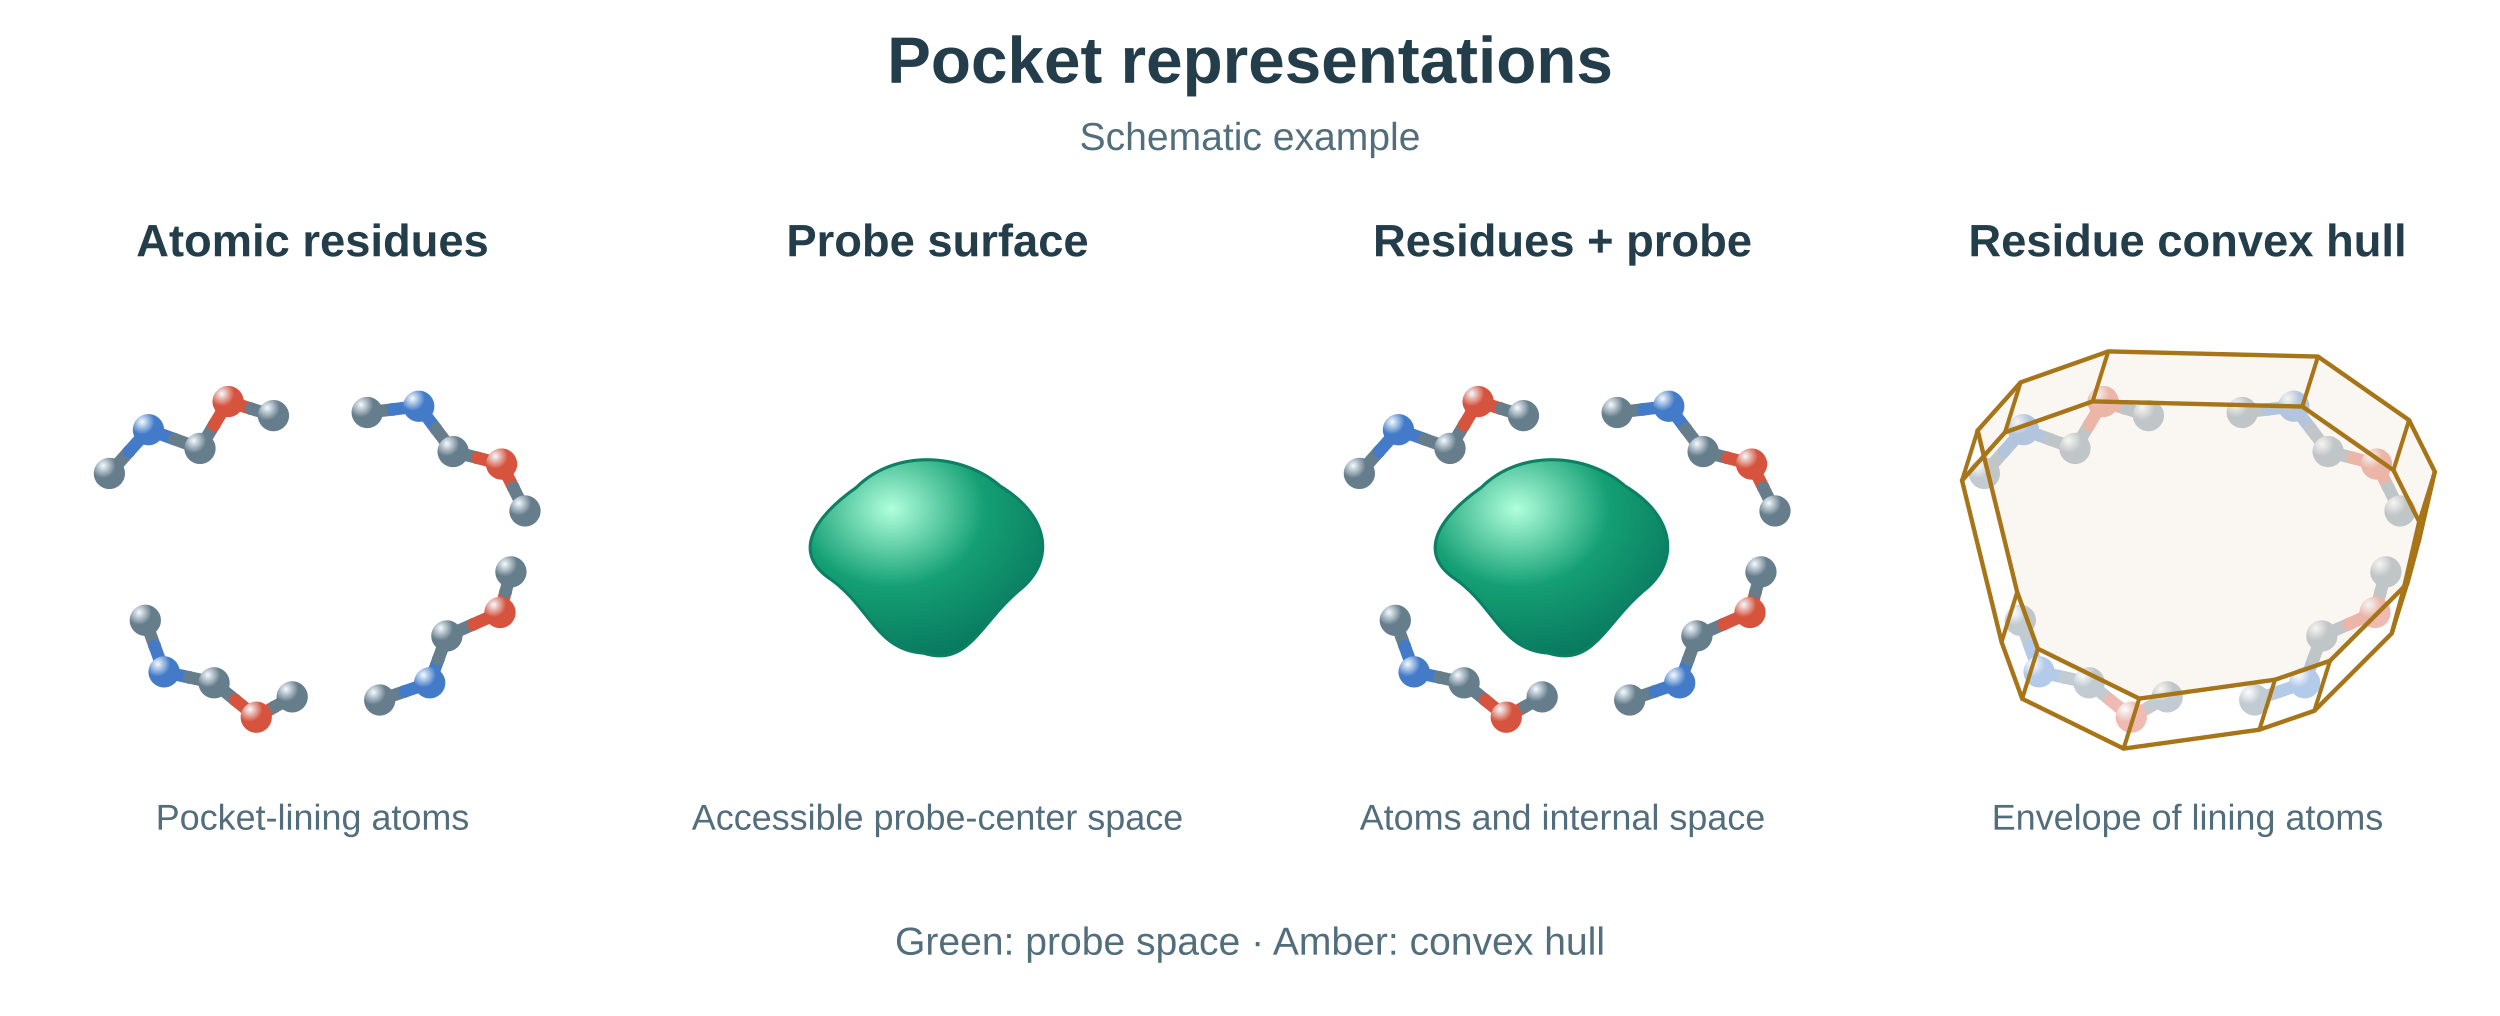
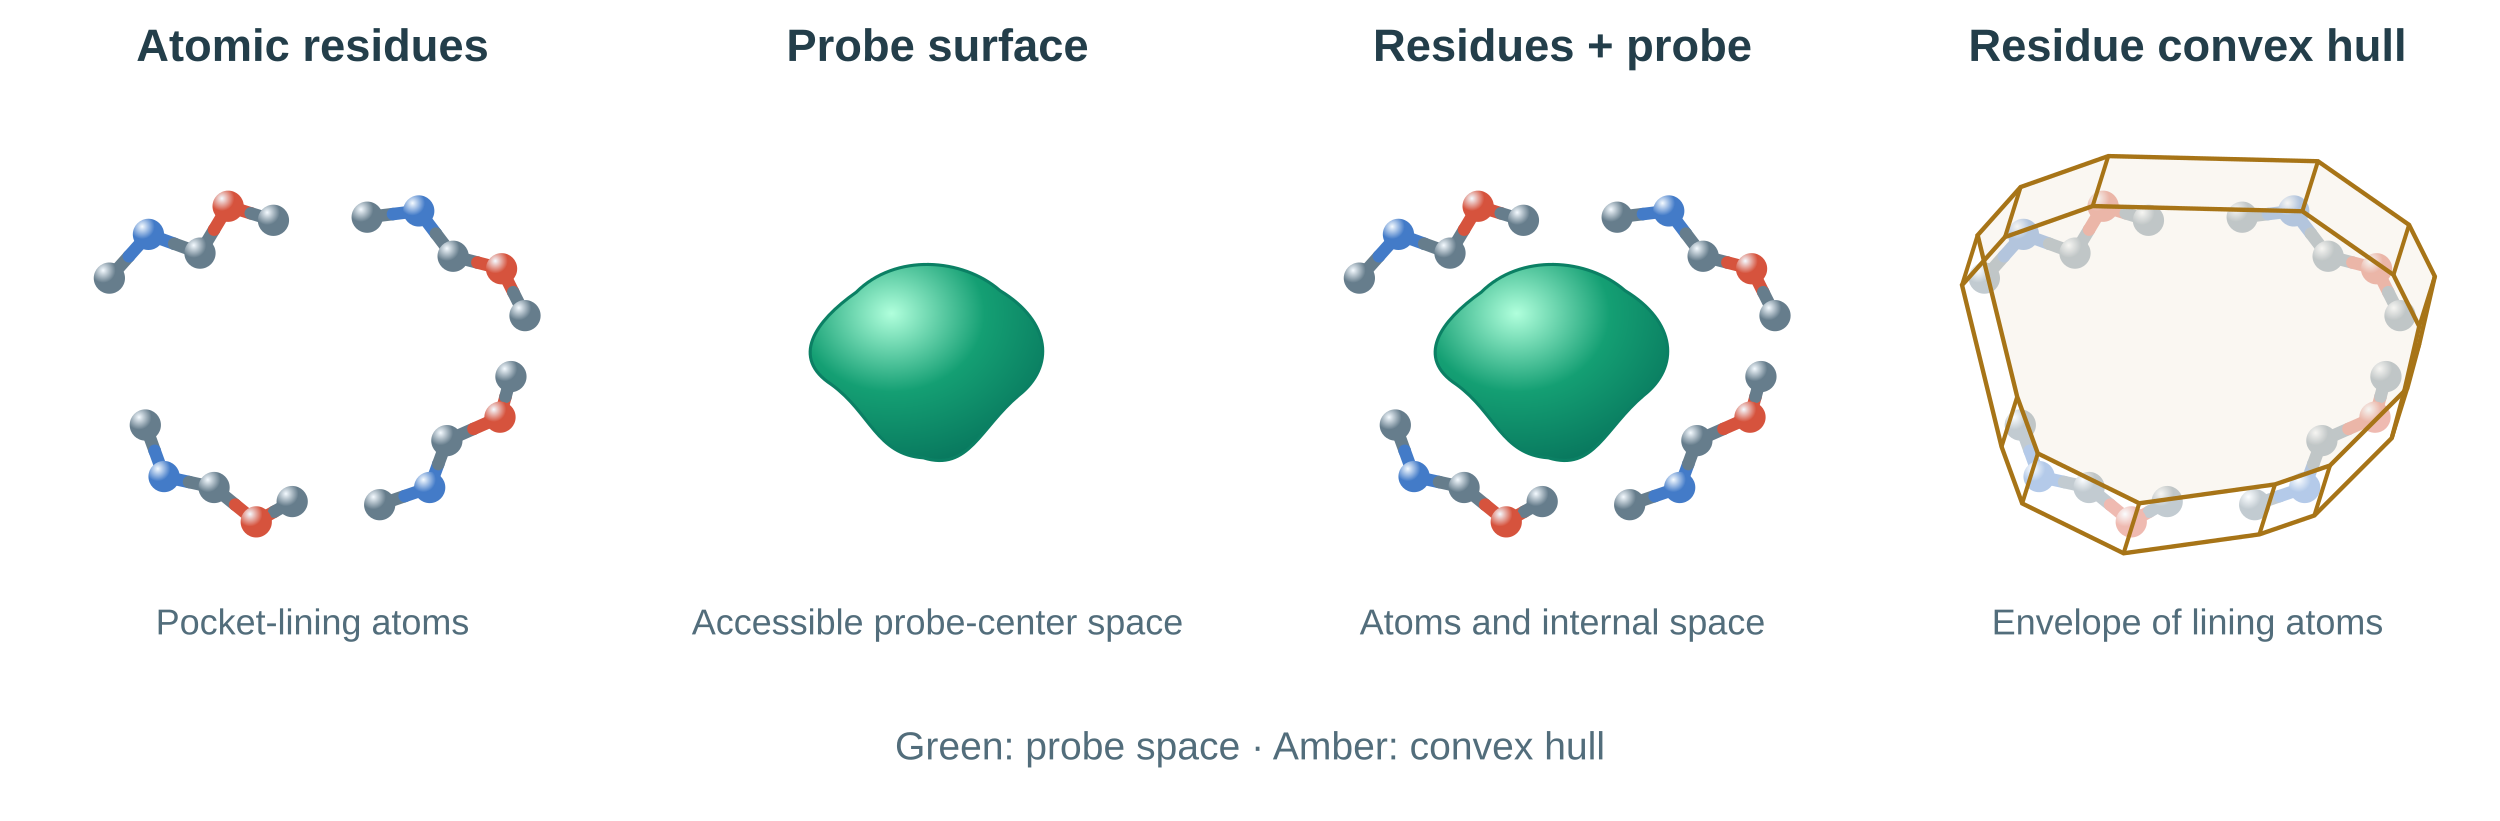
- <svg xmlns="http://www.w3.org/2000/svg" width="1600" height="650" viewBox="0 0 1600 650" role="img" aria-labelledby="title desc">
+ <svg xmlns="http://www.w3.org/2000/svg" width="1600" height="525" viewBox="0 125 1600 525" role="img" aria-labelledby="title desc">
  <defs>
    <radialGradient id="probe" cx="35%" cy="25%" r="80%">
      <stop offset="0" stop-color="#b0ffdc" />
      <stop offset="0.5" stop-color="#149f73" />
      <stop offset="1" stop-color="#08765d" />
    </radialGradient>
    <radialGradient id="atom0" cx="30%" cy="25%" r="80%">
      <stop offset="0" stop-color="#f4faff" />
      <stop offset="0.5" stop-color="#667d8c" />
      <stop offset="1" stop-color="#667d8c" />
    </radialGradient>
    <radialGradient id="atom1" cx="30%" cy="25%" r="80%">
      <stop offset="0" stop-color="#f4faff" />
      <stop offset="0.5" stop-color="#d6533d" />
      <stop offset="1" stop-color="#d6533d" />
    </radialGradient>
    <radialGradient id="atom2" cx="30%" cy="25%" r="80%">
      <stop offset="0" stop-color="#f4faff" />
      <stop offset="0.5" stop-color="#437bc8" />
      <stop offset="1" stop-color="#437bc8" />
    </radialGradient>
  </defs>
  <g font-family="Arial, Helvetica, sans-serif" text-anchor="middle" fill="#233e4a">
-     <text x="800" y="53" font-size="42" font-weight="700">Pocket representations</text>
-     <text x="800" y="96" font-size="25" fill="#526d7b">Schematic example</text>
    <text x="200" y="164" font-size="29" font-weight="700">Atomic residues</text>
    <g transform="translate(18 188)">
      <path d="M 52 115 L 64.5 101.0" stroke="#667d8c" stroke-width="8" stroke-linecap="round" fill="none" />
      <path d="M 64.5 101.0 L 77 87" stroke="#437bc8" stroke-width="8" stroke-linecap="round" fill="none" />
      <path d="M 77 87 L 93.5 93.0" stroke="#437bc8" stroke-width="8" stroke-linecap="round" fill="none" />
      <path d="M 93.5 93.0 L 110 99" stroke="#667d8c" stroke-width="8" stroke-linecap="round" fill="none" />
      <path d="M 110 99 L 119.0 84.0" stroke="#667d8c" stroke-width="8" stroke-linecap="round" fill="none" />
      <path d="M 119.0 84.0 L 128 69" stroke="#d6533d" stroke-width="8" stroke-linecap="round" fill="none" />
      <path d="M 128 69 L 142.5 73.5" stroke="#d6533d" stroke-width="8" stroke-linecap="round" fill="none" />
      <path d="M 142.5 73.5 L 157 78" stroke="#667d8c" stroke-width="8" stroke-linecap="round" fill="none" />
      <circle cx="52" cy="115" r="10" fill="url(#atom0)" />
      <circle cx="77" cy="87" r="10" fill="url(#atom2)" />
      <circle cx="110" cy="99" r="10" fill="url(#atom0)" />
      <circle cx="128" cy="69" r="10" fill="url(#atom1)" />
      <circle cx="157" cy="78" r="10" fill="url(#atom0)" />
      <path d="M 217 76 L 233.5 74.0" stroke="#667d8c" stroke-width="8" stroke-linecap="round" fill="none" />
      <path d="M 233.5 74.0 L 250 72" stroke="#437bc8" stroke-width="8" stroke-linecap="round" fill="none" />
      <path d="M 250 72 L 261.0 86.5" stroke="#437bc8" stroke-width="8" stroke-linecap="round" fill="none" />
      <path d="M 261.0 86.5 L 272 101" stroke="#667d8c" stroke-width="8" stroke-linecap="round" fill="none" />
      <path d="M 272 101 L 287.5 105.0" stroke="#667d8c" stroke-width="8" stroke-linecap="round" fill="none" />
      <path d="M 287.5 105.0 L 303 109" stroke="#d6533d" stroke-width="8" stroke-linecap="round" fill="none" />
      <path d="M 303 109 L 310.5 124.0" stroke="#d6533d" stroke-width="8" stroke-linecap="round" fill="none" />
      <path d="M 310.5 124.0 L 318 139" stroke="#667d8c" stroke-width="8" stroke-linecap="round" fill="none" />
      <circle cx="217" cy="76" r="10" fill="url(#atom0)" />
      <circle cx="250" cy="72" r="10" fill="url(#atom2)" />
      <circle cx="272" cy="101" r="10" fill="url(#atom0)" />
      <circle cx="303" cy="109" r="10" fill="url(#atom1)" />
      <circle cx="318" cy="139" r="10" fill="url(#atom0)" />
      <path d="M 75 209 L 81.0 225.5" stroke="#667d8c" stroke-width="8" stroke-linecap="round" fill="none" />
      <path d="M 81.0 225.5 L 87 242" stroke="#437bc8" stroke-width="8" stroke-linecap="round" fill="none" />
      <path d="M 87 242 L 103.0 245.5" stroke="#437bc8" stroke-width="8" stroke-linecap="round" fill="none" />
      <path d="M 103.0 245.5 L 119 249" stroke="#667d8c" stroke-width="8" stroke-linecap="round" fill="none" />
      <path d="M 119 249 L 132.5 260.0" stroke="#667d8c" stroke-width="8" stroke-linecap="round" fill="none" />
      <path d="M 132.5 260.0 L 146 271" stroke="#d6533d" stroke-width="8" stroke-linecap="round" fill="none" />
      <path d="M 146 271 L 157.5 264.5" stroke="#d6533d" stroke-width="8" stroke-linecap="round" fill="none" />
      <path d="M 157.5 264.5 L 169 258" stroke="#667d8c" stroke-width="8" stroke-linecap="round" fill="none" />
      <circle cx="75" cy="209" r="10" fill="url(#atom0)" />
      <circle cx="87" cy="242" r="10" fill="url(#atom2)" />
      <circle cx="119" cy="249" r="10" fill="url(#atom0)" />
      <circle cx="146" cy="271" r="10" fill="url(#atom1)" />
      <circle cx="169" cy="258" r="10" fill="url(#atom0)" />
      <path d="M 225 260 L 241.0 254.5" stroke="#667d8c" stroke-width="8" stroke-linecap="round" fill="none" />
      <path d="M 241.0 254.5 L 257 249" stroke="#437bc8" stroke-width="8" stroke-linecap="round" fill="none" />
      <path d="M 257 249 L 262.5 234.0" stroke="#437bc8" stroke-width="8" stroke-linecap="round" fill="none" />
      <path d="M 262.5 234.0 L 268 219" stroke="#667d8c" stroke-width="8" stroke-linecap="round" fill="none" />
      <path d="M 268 219 L 285.0 211.5" stroke="#667d8c" stroke-width="8" stroke-linecap="round" fill="none" />
      <path d="M 285.0 211.5 L 302 204" stroke="#d6533d" stroke-width="8" stroke-linecap="round" fill="none" />
      <path d="M 302 204 L 305.5 191.0" stroke="#d6533d" stroke-width="8" stroke-linecap="round" fill="none" />
      <path d="M 305.5 191.0 L 309 178" stroke="#667d8c" stroke-width="8" stroke-linecap="round" fill="none" />
      <circle cx="225" cy="260" r="10" fill="url(#atom0)" />
      <circle cx="257" cy="249" r="10" fill="url(#atom2)" />
      <circle cx="268" cy="219" r="10" fill="url(#atom0)" />
      <circle cx="302" cy="204" r="10" fill="url(#atom1)" />
      <circle cx="309" cy="178" r="10" fill="url(#atom0)" />
    </g>
    <text x="200" y="531" font-size="23" fill="#526d7b">Pocket-lining atoms</text>
    <text x="600" y="164" font-size="29" font-weight="700">Probe surface</text>
    <g transform="translate(418 188)">
      <path d="M 130 124 C 155 99 198 102 222 123 C 255 143 257 172 234 190 C 209 211 202 239 173 230 C 143 228 139 201 114 183 C 88 166 103 143 130 124 Z" fill="url(#probe)" stroke="#0b8064" stroke-width="2" />
    </g>
    <text x="600" y="531" font-size="23" fill="#526d7b">Accessible probe-center space</text>
    <text x="1000" y="164" font-size="29" font-weight="700">Residues + probe</text>
    <g transform="translate(818 188)">
      <path d="M 130 124 C 155 99 198 102 222 123 C 255 143 257 172 234 190 C 209 211 202 239 173 230 C 143 228 139 201 114 183 C 88 166 103 143 130 124 Z" fill="url(#probe)" stroke="#0b8064" stroke-width="2" />
      <path d="M 52 115 L 64.5 101.0" stroke="#667d8c" stroke-width="8" stroke-linecap="round" fill="none" />
      <path d="M 64.5 101.0 L 77 87" stroke="#437bc8" stroke-width="8" stroke-linecap="round" fill="none" />
      <path d="M 77 87 L 93.5 93.0" stroke="#437bc8" stroke-width="8" stroke-linecap="round" fill="none" />
      <path d="M 93.5 93.0 L 110 99" stroke="#667d8c" stroke-width="8" stroke-linecap="round" fill="none" />
      <path d="M 110 99 L 119.0 84.0" stroke="#667d8c" stroke-width="8" stroke-linecap="round" fill="none" />
      <path d="M 119.0 84.0 L 128 69" stroke="#d6533d" stroke-width="8" stroke-linecap="round" fill="none" />
      <path d="M 128 69 L 142.5 73.5" stroke="#d6533d" stroke-width="8" stroke-linecap="round" fill="none" />
      <path d="M 142.5 73.5 L 157 78" stroke="#667d8c" stroke-width="8" stroke-linecap="round" fill="none" />
      <circle cx="52" cy="115" r="10" fill="url(#atom0)" />
      <circle cx="77" cy="87" r="10" fill="url(#atom2)" />
      <circle cx="110" cy="99" r="10" fill="url(#atom0)" />
      <circle cx="128" cy="69" r="10" fill="url(#atom1)" />
      <circle cx="157" cy="78" r="10" fill="url(#atom0)" />
      <path d="M 217 76 L 233.5 74.0" stroke="#667d8c" stroke-width="8" stroke-linecap="round" fill="none" />
      <path d="M 233.5 74.0 L 250 72" stroke="#437bc8" stroke-width="8" stroke-linecap="round" fill="none" />
      <path d="M 250 72 L 261.0 86.5" stroke="#437bc8" stroke-width="8" stroke-linecap="round" fill="none" />
      <path d="M 261.0 86.5 L 272 101" stroke="#667d8c" stroke-width="8" stroke-linecap="round" fill="none" />
      <path d="M 272 101 L 287.5 105.0" stroke="#667d8c" stroke-width="8" stroke-linecap="round" fill="none" />
      <path d="M 287.5 105.0 L 303 109" stroke="#d6533d" stroke-width="8" stroke-linecap="round" fill="none" />
      <path d="M 303 109 L 310.5 124.0" stroke="#d6533d" stroke-width="8" stroke-linecap="round" fill="none" />
      <path d="M 310.5 124.0 L 318 139" stroke="#667d8c" stroke-width="8" stroke-linecap="round" fill="none" />
      <circle cx="217" cy="76" r="10" fill="url(#atom0)" />
      <circle cx="250" cy="72" r="10" fill="url(#atom2)" />
      <circle cx="272" cy="101" r="10" fill="url(#atom0)" />
      <circle cx="303" cy="109" r="10" fill="url(#atom1)" />
      <circle cx="318" cy="139" r="10" fill="url(#atom0)" />
      <path d="M 75 209 L 81.0 225.5" stroke="#667d8c" stroke-width="8" stroke-linecap="round" fill="none" />
      <path d="M 81.0 225.5 L 87 242" stroke="#437bc8" stroke-width="8" stroke-linecap="round" fill="none" />
      <path d="M 87 242 L 103.0 245.5" stroke="#437bc8" stroke-width="8" stroke-linecap="round" fill="none" />
      <path d="M 103.0 245.5 L 119 249" stroke="#667d8c" stroke-width="8" stroke-linecap="round" fill="none" />
      <path d="M 119 249 L 132.5 260.0" stroke="#667d8c" stroke-width="8" stroke-linecap="round" fill="none" />
      <path d="M 132.5 260.0 L 146 271" stroke="#d6533d" stroke-width="8" stroke-linecap="round" fill="none" />
      <path d="M 146 271 L 157.5 264.5" stroke="#d6533d" stroke-width="8" stroke-linecap="round" fill="none" />
      <path d="M 157.5 264.5 L 169 258" stroke="#667d8c" stroke-width="8" stroke-linecap="round" fill="none" />
      <circle cx="75" cy="209" r="10" fill="url(#atom0)" />
      <circle cx="87" cy="242" r="10" fill="url(#atom2)" />
      <circle cx="119" cy="249" r="10" fill="url(#atom0)" />
      <circle cx="146" cy="271" r="10" fill="url(#atom1)" />
      <circle cx="169" cy="258" r="10" fill="url(#atom0)" />
      <path d="M 225 260 L 241.0 254.5" stroke="#667d8c" stroke-width="8" stroke-linecap="round" fill="none" />
      <path d="M 241.0 254.5 L 257 249" stroke="#437bc8" stroke-width="8" stroke-linecap="round" fill="none" />
      <path d="M 257 249 L 262.5 234.0" stroke="#437bc8" stroke-width="8" stroke-linecap="round" fill="none" />
      <path d="M 262.5 234.0 L 268 219" stroke="#667d8c" stroke-width="8" stroke-linecap="round" fill="none" />
      <path d="M 268 219 L 285.0 211.5" stroke="#667d8c" stroke-width="8" stroke-linecap="round" fill="none" />
      <path d="M 285.0 211.5 L 302 204" stroke="#d6533d" stroke-width="8" stroke-linecap="round" fill="none" />
      <path d="M 302 204 L 305.5 191.0" stroke="#d6533d" stroke-width="8" stroke-linecap="round" fill="none" />
      <path d="M 305.5 191.0 L 309 178" stroke="#667d8c" stroke-width="8" stroke-linecap="round" fill="none" />
      <circle cx="225" cy="260" r="10" fill="url(#atom0)" />
      <circle cx="257" cy="249" r="10" fill="url(#atom2)" />
      <circle cx="268" cy="219" r="10" fill="url(#atom0)" />
      <circle cx="302" cy="204" r="10" fill="url(#atom1)" />
      <circle cx="309" cy="178" r="10" fill="url(#atom0)" />
    </g>
    <text x="1000" y="531" font-size="23" fill="#526d7b">Atoms and internal space</text>
    <text x="1400" y="164" font-size="29" font-weight="700">Residue convex hull</text>
    <g transform="translate(1218 188)">
      <g opacity="0.4">
        <path d="M 52 115 L 64.5 101.0" stroke="#667d8c" stroke-width="8" stroke-linecap="round" fill="none" />
        <path d="M 64.5 101.0 L 77 87" stroke="#437bc8" stroke-width="8" stroke-linecap="round" fill="none" />
        <path d="M 77 87 L 93.5 93.0" stroke="#437bc8" stroke-width="8" stroke-linecap="round" fill="none" />
        <path d="M 93.5 93.0 L 110 99" stroke="#667d8c" stroke-width="8" stroke-linecap="round" fill="none" />
        <path d="M 110 99 L 119.0 84.0" stroke="#667d8c" stroke-width="8" stroke-linecap="round" fill="none" />
        <path d="M 119.0 84.0 L 128 69" stroke="#d6533d" stroke-width="8" stroke-linecap="round" fill="none" />
        <path d="M 128 69 L 142.5 73.5" stroke="#d6533d" stroke-width="8" stroke-linecap="round" fill="none" />
        <path d="M 142.5 73.5 L 157 78" stroke="#667d8c" stroke-width="8" stroke-linecap="round" fill="none" />
        <circle cx="52" cy="115" r="10" fill="url(#atom0)" />
        <circle cx="77" cy="87" r="10" fill="url(#atom2)" />
        <circle cx="110" cy="99" r="10" fill="url(#atom0)" />
        <circle cx="128" cy="69" r="10" fill="url(#atom1)" />
        <circle cx="157" cy="78" r="10" fill="url(#atom0)" />
        <path d="M 217 76 L 233.5 74.0" stroke="#667d8c" stroke-width="8" stroke-linecap="round" fill="none" />
        <path d="M 233.5 74.0 L 250 72" stroke="#437bc8" stroke-width="8" stroke-linecap="round" fill="none" />
        <path d="M 250 72 L 261.0 86.5" stroke="#437bc8" stroke-width="8" stroke-linecap="round" fill="none" />
        <path d="M 261.0 86.5 L 272 101" stroke="#667d8c" stroke-width="8" stroke-linecap="round" fill="none" />
        <path d="M 272 101 L 287.5 105.0" stroke="#667d8c" stroke-width="8" stroke-linecap="round" fill="none" />
        <path d="M 287.5 105.0 L 303 109" stroke="#d6533d" stroke-width="8" stroke-linecap="round" fill="none" />
        <path d="M 303 109 L 310.5 124.0" stroke="#d6533d" stroke-width="8" stroke-linecap="round" fill="none" />
        <path d="M 310.5 124.0 L 318 139" stroke="#667d8c" stroke-width="8" stroke-linecap="round" fill="none" />
        <circle cx="217" cy="76" r="10" fill="url(#atom0)" />
        <circle cx="250" cy="72" r="10" fill="url(#atom2)" />
        <circle cx="272" cy="101" r="10" fill="url(#atom0)" />
        <circle cx="303" cy="109" r="10" fill="url(#atom1)" />
        <circle cx="318" cy="139" r="10" fill="url(#atom0)" />
        <path d="M 75 209 L 81.0 225.5" stroke="#667d8c" stroke-width="8" stroke-linecap="round" fill="none" />
        <path d="M 81.0 225.5 L 87 242" stroke="#437bc8" stroke-width="8" stroke-linecap="round" fill="none" />
        <path d="M 87 242 L 103.0 245.5" stroke="#437bc8" stroke-width="8" stroke-linecap="round" fill="none" />
        <path d="M 103.0 245.5 L 119 249" stroke="#667d8c" stroke-width="8" stroke-linecap="round" fill="none" />
        <path d="M 119 249 L 132.5 260.0" stroke="#667d8c" stroke-width="8" stroke-linecap="round" fill="none" />
        <path d="M 132.5 260.0 L 146 271" stroke="#d6533d" stroke-width="8" stroke-linecap="round" fill="none" />
        <path d="M 146 271 L 157.5 264.5" stroke="#d6533d" stroke-width="8" stroke-linecap="round" fill="none" />
        <path d="M 157.5 264.5 L 169 258" stroke="#667d8c" stroke-width="8" stroke-linecap="round" fill="none" />
        <circle cx="75" cy="209" r="10" fill="url(#atom0)" />
        <circle cx="87" cy="242" r="10" fill="url(#atom2)" />
        <circle cx="119" cy="249" r="10" fill="url(#atom0)" />
        <circle cx="146" cy="271" r="10" fill="url(#atom1)" />
        <circle cx="169" cy="258" r="10" fill="url(#atom0)" />
        <path d="M 225 260 L 241.0 254.5" stroke="#667d8c" stroke-width="8" stroke-linecap="round" fill="none" />
        <path d="M 241.0 254.5 L 257 249" stroke="#437bc8" stroke-width="8" stroke-linecap="round" fill="none" />
        <path d="M 257 249 L 262.5 234.0" stroke="#437bc8" stroke-width="8" stroke-linecap="round" fill="none" />
        <path d="M 262.5 234.0 L 268 219" stroke="#667d8c" stroke-width="8" stroke-linecap="round" fill="none" />
        <path d="M 268 219 L 285.0 211.5" stroke="#667d8c" stroke-width="8" stroke-linecap="round" fill="none" />
        <path d="M 285.0 211.5 L 302 204" stroke="#d6533d" stroke-width="8" stroke-linecap="round" fill="none" />
        <path d="M 302 204 L 305.5 191.0" stroke="#d6533d" stroke-width="8" stroke-linecap="round" fill="none" />
        <path d="M 305.5 191.0 L 309 178" stroke="#667d8c" stroke-width="8" stroke-linecap="round" fill="none" />
        <circle cx="225" cy="260" r="10" fill="url(#atom0)" />
        <circle cx="257" cy="249" r="10" fill="url(#atom2)" />
        <circle cx="268" cy="219" r="10" fill="url(#atom0)" />
        <circle cx="302" cy="204" r="10" fill="url(#atom1)" />
        <circle cx="309" cy="178" r="10" fill="url(#atom0)" />
      </g>
      <polygon points="151.1,259.1 86.2,227.2 73.0,190.9 47.7,87.5 75.2,56.7 131.3,36.9 265.5,40.2 323.8,80.9 340.3,113.9 330.4,156.8 322.7,185.4 273.2,234.9 238.0,247.0" fill="#a77417" fill-opacity="0.055" stroke="#a77417" stroke-width="2.8" />
      <polygon points="141.1,291.1 76.2,259.2 63.0,222.9 37.7,119.5 65.2,88.7 121.3,68.9 255.5,72.2 313.8,112.9 330.3,145.9 320.4,188.8 312.7,217.4 263.2,266.9 228.0,279.0" fill="none" stroke="#a77417" stroke-width="2.8" />
      <path d="M 151.1 259.1 L 141.1 291.1" stroke="#a77417" stroke-width="2.6" />
      <path d="M 86.2 227.2 L 76.2 259.2" stroke="#a77417" stroke-width="2.6" />
      <path d="M 73.0 190.9 L 63.0 222.9" stroke="#a77417" stroke-width="2.6" />
      <path d="M 47.7 87.5 L 37.7 119.5" stroke="#a77417" stroke-width="2.6" />
      <path d="M 75.2 56.7 L 65.2 88.7" stroke="#a77417" stroke-width="2.6" />
      <path d="M 131.3 36.9 L 121.3 68.9" stroke="#a77417" stroke-width="2.6" />
      <path d="M 265.5 40.2 L 255.5 72.2" stroke="#a77417" stroke-width="2.6" />
      <path d="M 323.8 80.9 L 313.8 112.9" stroke="#a77417" stroke-width="2.6" />
      <path d="M 340.3 113.9 L 330.3 145.9" stroke="#a77417" stroke-width="2.6" />
      <path d="M 330.4 156.8 L 320.4 188.8" stroke="#a77417" stroke-width="2.6" />
      <path d="M 322.7 185.4 L 312.7 217.4" stroke="#a77417" stroke-width="2.6" />
      <path d="M 273.2 234.9 L 263.2 266.9" stroke="#a77417" stroke-width="2.6" />
      <path d="M 238.0 247.0 L 228.0 279.0" stroke="#a77417" stroke-width="2.6" />
    </g>
    <text x="1400" y="531" font-size="23" fill="#526d7b">Envelope of lining atoms</text>
    <text x="800" y="611" font-size="25" fill="#526d7b">Green: probe space     ·     Amber: convex hull</text>
  </g>
</svg>
